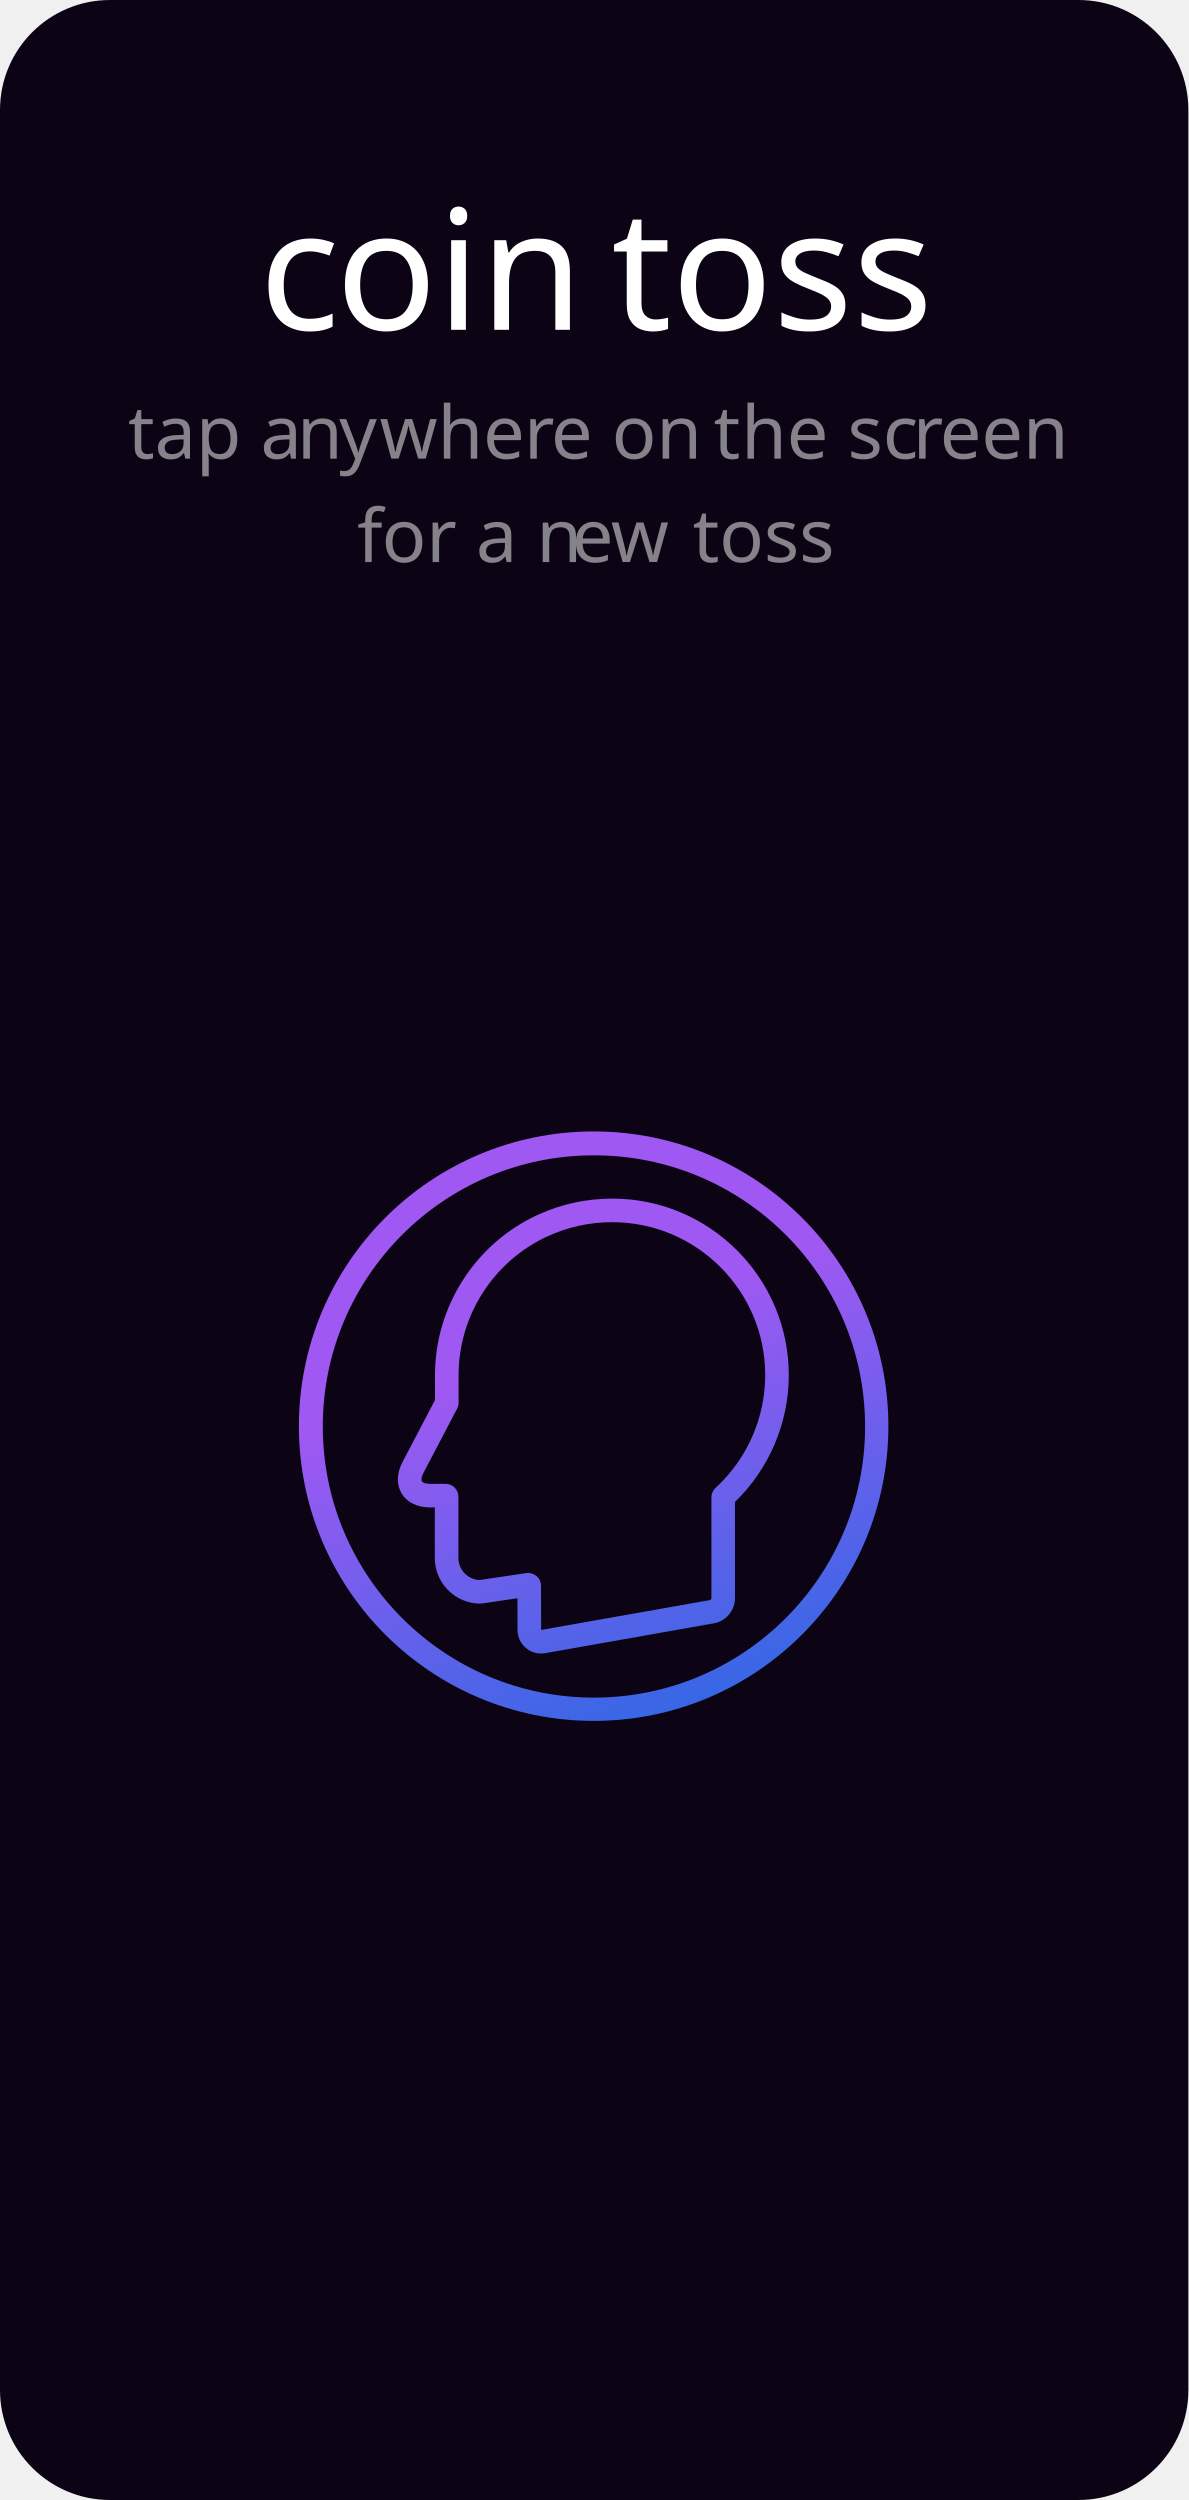
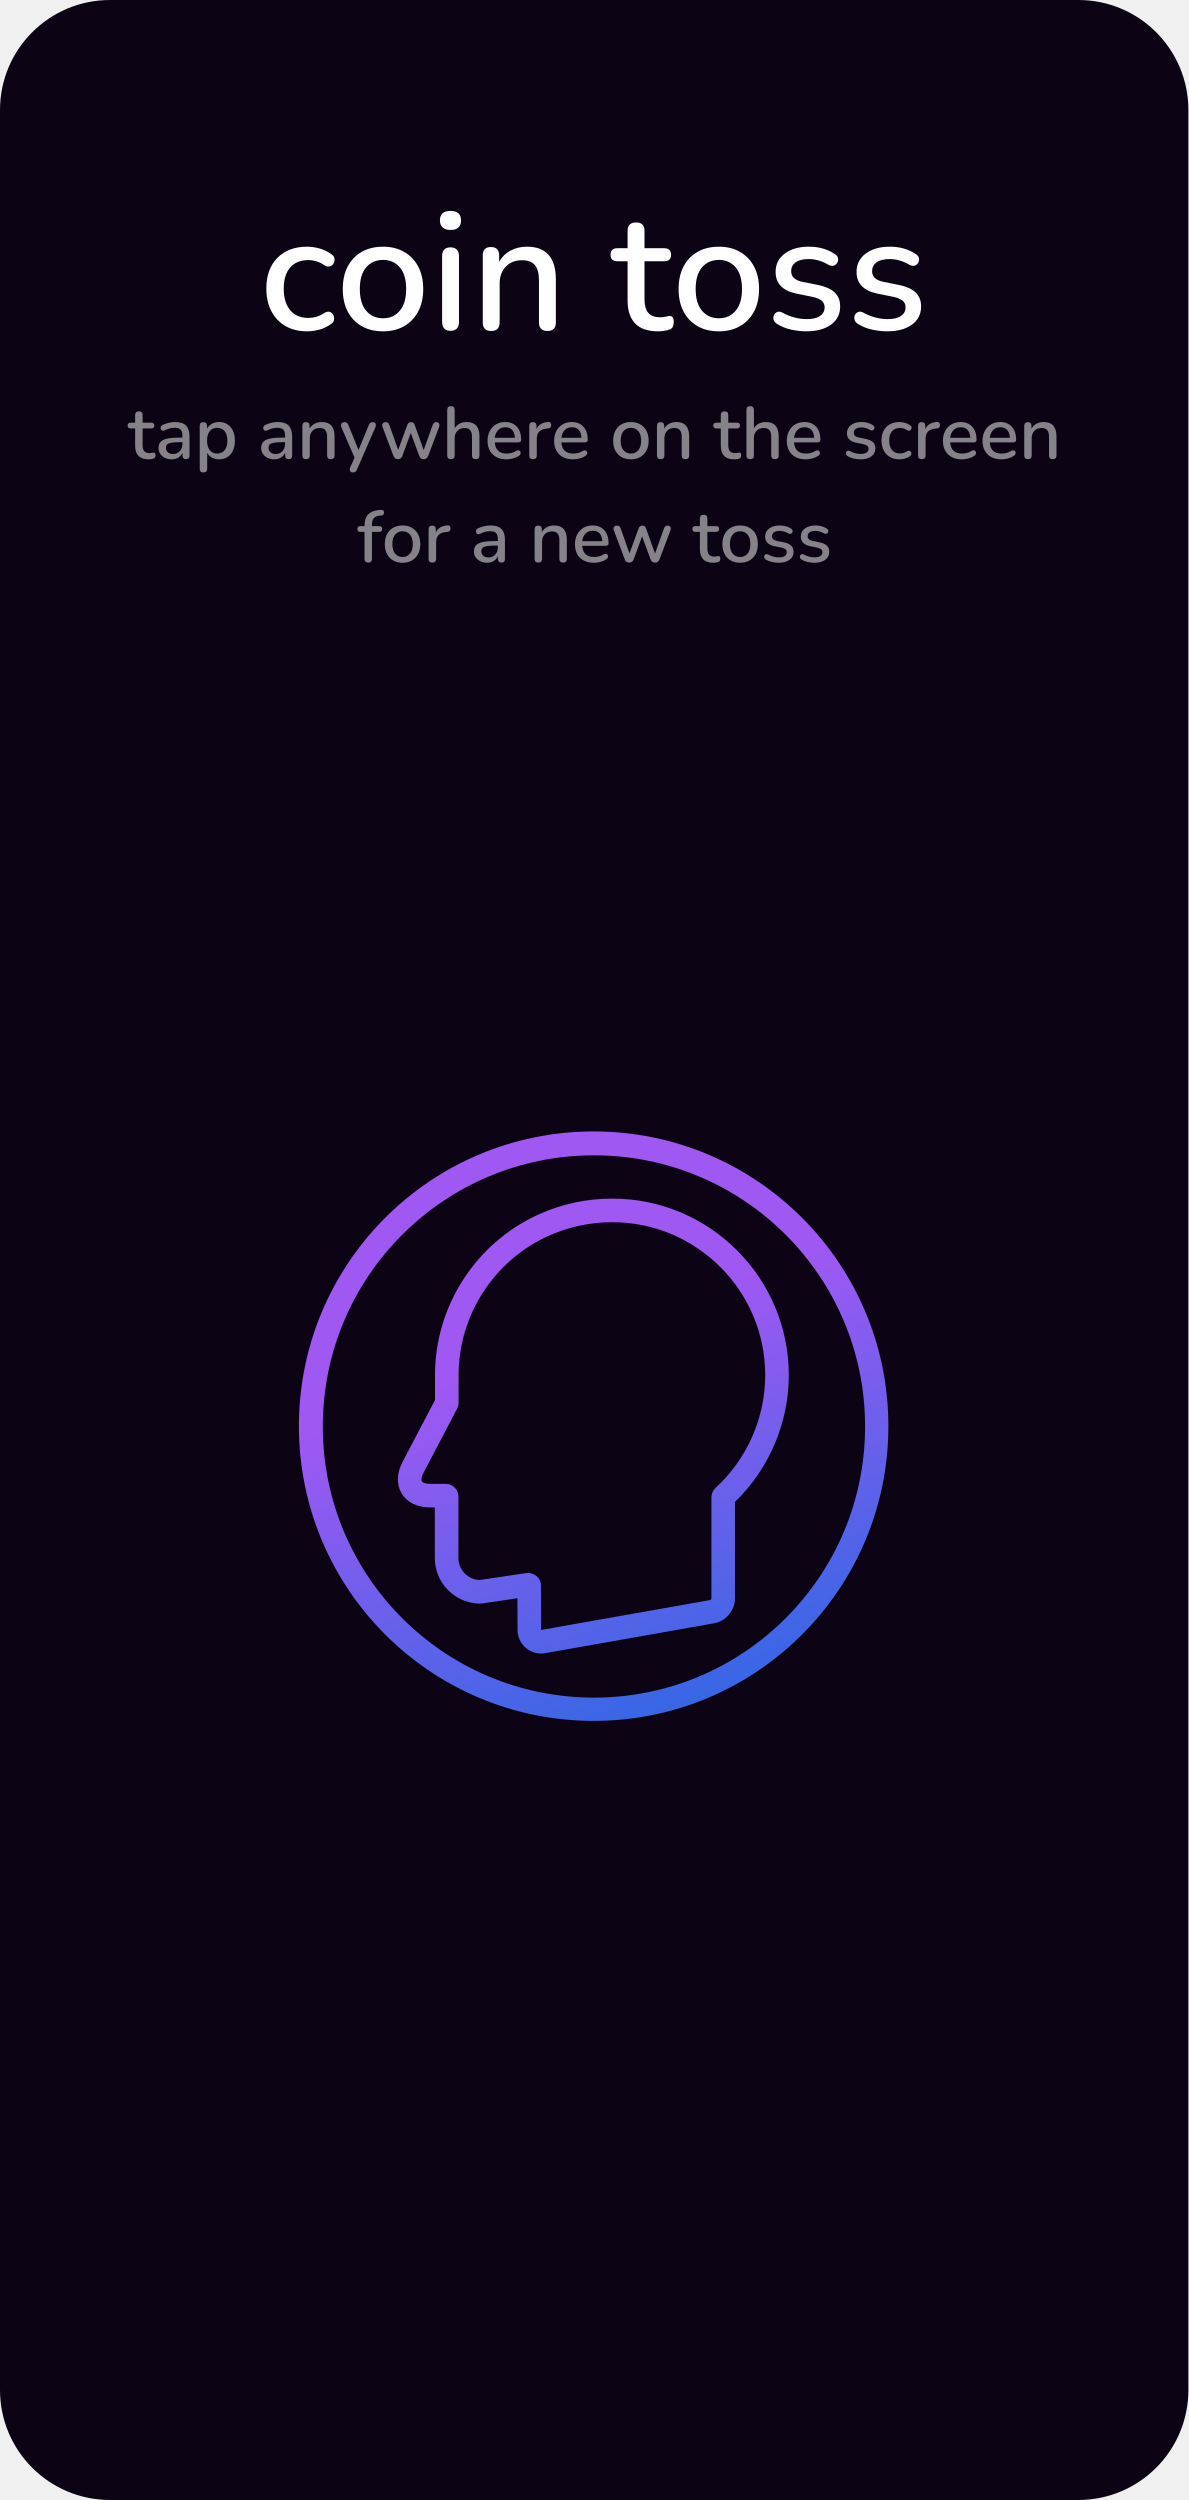
<svg xmlns="http://www.w3.org/2000/svg" id="Coin_Toss" data-name="Coin Toss" viewBox="0 0 1080 2272">
  <defs>
    <style>
      .cls-1 {
-         letter-spacing: 0em;
+         fill: #fff;
      }

      .cls-2 {
-         letter-spacing: 0em;
+         opacity: .5;
      }

      .cls-3 {
-         font-size: 152px;
-       }
- 
-       .cls-3, .cls-4 {
-         fill: #fff;
-         font-family: Nunito-SemiBold, Nunito;
-       }
- 
-       .cls-5 {
-         fill: url(#linear-gradient);
-       }
- 
-       .cls-6 {
-         letter-spacing: 0em;
-       }
- 
-       .cls-7 {
-         letter-spacing: -.01em;
-       }
- 
-       .cls-8 {
-         letter-spacing: 0em;
-       }
- 
-       .cls-9 {
-         letter-spacing: 0em;
+         fill: #0c0414;
      }

      .cls-4 {
-         font-size: 67px;
-         opacity: .5;
-       }
- 
-       .cls-10 {
-         fill: #0c0414;
-       }
- 
-       .cls-11 {
-         letter-spacing: 0em;
-       }
- 
-       .cls-12 {
-         letter-spacing: 0em;
-       }
- 
-       .cls-13 {
-         letter-spacing: 0em;
-       }
- 
-       .cls-14 {
-         letter-spacing: 0em;
-       }
- 
-       .cls-15 {
-         letter-spacing: 0em;
-       }
- 
-       .cls-16 {
-         letter-spacing: .03em;
+         fill: url(#linear-gradient);
      }
    </style>
    <linearGradient id="linear-gradient" x1="631.14" y1="1547.87" x2="447.86" y2="1044.33" gradientTransform="matrix(1, 0, 0, 1, 0, 0)" gradientUnits="userSpaceOnUse">
      <stop offset="0" stop-color="#3767e5" />
      <stop offset=".65" stop-color="#9f58f2" />
    </linearGradient>
  </defs>
-   <rect id="Background" class="cls-10" width="1080" height="2272" rx="100" ry="100" />
-   <text id="Title" class="cls-3" transform="translate(235.66 299.74)">
-     <tspan class="cls-9" x="0" y="0">c</tspan>
-     <tspan class="cls-11" x="69.46" y="0">oin </tspan>
-     <tspan class="cls-15" x="319.95" y="0">t</tspan>
-     <tspan x="374.67" y="0">oss</tspan>
-   </text>
-   <text id="Inst" class="cls-4" transform="translate(116.33 416.83)">
-     <tspan x="0" y="0">tap a</tspan>
-     <tspan class="cls-6" x="153.69" y="0">n</tspan>
-     <tspan class="cls-16" x="191.95" y="0">y</tspan>
-     <tspan x="228.67" y="0">whe</tspan>
-     <tspan class="cls-13" x="359.92" y="0">r</tspan>
-     <tspan x="384.44" y="0">e on </tspan>
-     <tspan class="cls-2" x="532.24" y="0">t</tspan>
-     <tspan class="cls-1" x="557.29" y="0">he sc</tspan>
-     <tspan class="cls-12" x="713.27" y="0">r</tspan>
-     <tspan x="737.79" y="0">een</tspan>
-     <tspan class="cls-7" x="208.26" y="94">f</tspan>
-     <tspan x="230.58" y="94">or a n</tspan>
-     <tspan class="cls-13" x="403.36" y="94">e</tspan>
-     <tspan class="cls-14" x="438.87" y="94">w </tspan>
-     <tspan class="cls-8" x="513.24" y="94">t</tspan>
-     <tspan x="537.36" y="94">oss</tspan>
-   </text>
-   <path id="Heads" class="cls-5" d="M539.5,1028.25c-147.93,0-267.85,119.92-267.85,267.85s119.92,267.85,267.85,267.85,267.85-119.92,267.85-267.85-119.92-267.85-267.85-267.85Zm.27,514.54c-136.1,0-246.42-110.33-246.42-246.42s110.33-246.42,246.42-246.42,246.42,110.33,246.42,246.42-110.33,246.42-246.42,246.42Zm16.75-432.05c76.56,0,138.9,62.38,138.9,138.99,0,38.83-16.47,76.18-45.09,102.41-2.41,2.24-3.79,5.35-3.79,8.54v92.06c-.09,.43-.69,1.21-1.12,1.38l-153.64,27.18-.09-40.12c0-3.36-1.47-6.64-4.05-8.8-2.16-1.81-4.83-2.85-7.59-2.85-.6,0-1.12,0-1.72,.09l-42.5,6.3c-10.69-.43-19.23-9.23-19.23-20.02v-55.74c0-6.47-5.17-11.65-11.64-11.65h-14.23c-4.4,0-6.72-1.21-7.33-2.24-.6-1.04-.69-3.71,1.38-7.59l30.69-58.58c.86-1.64,1.29-3.54,1.29-5.44v-25.02c0-53.84,31.56-103.19,80.35-125.88h.09c18.54-8.63,38.54-13.03,59.32-13.03m0-21.43c-23.51,0-46.12,4.88-67.23,14.51-.41,.16-.81,.33-1.21,.52-56.34,26.2-92.75,83.24-92.75,145.31v22.71l-29.51,56.33c-5.29,9.98-5.64,20.32-.94,28.38,4.77,8.19,14.19,12.88,25.84,12.88h4.44v45.96c0,10.78,4.12,20.99,11.6,28.76,7.45,7.74,17.47,12.24,28.19,12.67,.29,.01,.58,.02,.86,.02,1.05,0,2.1-.08,3.14-.23l31.32-4.64,.06,28.87c.01,6.33,2.82,12.33,7.68,16.39,3.89,3.25,8.76,4.99,13.75,4.99,1.24,0,2.49-.11,3.73-.33l153.64-27.18c1.45-.26,2.86-.66,4.23-1.21,7.1-2.84,12.67-9.54,14.17-17.07,.28-1.38,.42-2.79,.42-4.2v-87.78c31.12-30.12,48.89-71.87,48.89-115.24,0-88.46-71.92-160.42-160.32-160.42h0Z" />
+   <rect id="Background" class="cls-3" width="1080" height="2272" rx="100" ry="100" />
+   <g>
+     <path class="cls-1" d="M279.13,301.11c-7.6,0-14.16-1.6-19.68-4.79-5.52-3.19-9.8-7.7-12.84-13.53-3.04-5.83-4.56-12.69-4.56-20.6,0-11.75,3.34-21.03,10.03-27.82,6.69-6.79,15.71-10.18,27.06-10.18,3.55,0,7.27,.53,11.17,1.6,3.9,1.06,7.52,2.81,10.87,5.24,1.62,1.01,2.56,2.31,2.81,3.88,.25,1.57,0,3.04-.76,4.41-.76,1.37-1.85,2.28-3.27,2.74-1.42,.46-3.04,.18-4.86-.84-2.43-1.72-4.92-2.96-7.45-3.72-2.53-.76-4.97-1.14-7.3-1.14-7.2,0-12.74,2.26-16.64,6.76-3.9,4.51-5.85,10.92-5.85,19.23s1.95,14.82,5.85,19.53c3.9,4.71,9.45,7.07,16.64,7.07,2.33,0,4.74-.35,7.22-1.06,2.48-.71,4.99-1.92,7.52-3.65,1.82-1.01,3.42-1.27,4.79-.76,1.37,.51,2.38,1.44,3.04,2.81,.66,1.37,.86,2.84,.61,4.41-.25,1.57-1.19,2.86-2.81,3.88-3.24,2.33-6.76,4-10.56,5.02-3.8,1.01-7.47,1.52-11.02,1.52Z" />
+     <path class="cls-1" d="M348.14,301.11c-7.5,0-13.98-1.57-19.46-4.71-5.47-3.14-9.7-7.57-12.69-13.3-2.99-5.72-4.48-12.54-4.48-20.44s1.49-14.72,4.48-20.44c2.99-5.72,7.22-10.16,12.69-13.3,5.47-3.14,11.96-4.71,19.46-4.71s13.68,1.57,19.15,4.71c5.47,3.14,9.73,7.58,12.77,13.3,3.04,5.73,4.56,12.54,4.56,20.44s-1.52,14.72-4.56,20.44c-3.04,5.73-7.3,10.16-12.77,13.3-5.47,3.14-11.86,4.71-19.15,4.71Zm0-11.86c6.28,0,11.35-2.28,15.2-6.84,3.85-4.56,5.78-11.15,5.78-19.76s-1.93-15.17-5.78-19.68c-3.85-4.51-8.92-6.76-15.2-6.76s-11.5,2.26-15.35,6.76c-3.85,4.51-5.78,11.07-5.78,19.68s1.92,15.2,5.78,19.76c3.85,4.56,8.97,6.84,15.35,6.84Z" />
+     <path class="cls-1" d="M409.39,208.99c-3.04,0-5.4-.76-7.07-2.28s-2.51-3.65-2.51-6.38c0-5.78,3.19-8.66,9.58-8.66s9.58,2.89,9.58,8.66-3.19,8.66-9.58,8.66Zm0,91.66c-5.07,0-7.6-2.79-7.6-8.36v-59.28c0-5.47,2.53-8.21,7.6-8.21s7.75,2.74,7.75,8.21v59.28c0,5.57-2.58,8.36-7.75,8.36Z" />
+     <path class="cls-1" d="M446.33,300.8c-5.07,0-7.6-2.58-7.6-7.75v-60.8c0-5.17,2.48-7.75,7.45-7.75s7.45,2.58,7.45,7.75v5.62c2.53-4.46,6-7.85,10.41-10.18,4.41-2.33,9.35-3.5,14.82-3.5,17.53,0,26.3,9.93,26.3,29.79v39.06c0,5.17-2.53,7.75-7.6,7.75s-7.75-2.58-7.75-7.75v-38.15c0-6.38-1.24-11.04-3.72-13.98-2.48-2.94-6.36-4.41-11.63-4.41-6.18,0-11.12,1.95-14.82,5.85-3.7,3.9-5.55,9.04-5.55,15.43v35.26c0,5.17-2.58,7.75-7.75,7.75Z" />
+     <path class="cls-1" d="M598.02,301.11c-9.32,0-16.26-2.38-20.82-7.14-4.56-4.76-6.84-11.65-6.84-20.67v-35.87h-9.12c-4.26,0-6.38-1.98-6.38-5.93s2.13-5.93,6.38-5.93h9.12v-15.66c0-5.17,2.58-7.75,7.75-7.75s7.6,2.58,7.6,7.75v15.66h17.78c4.26,0,6.38,1.98,6.38,5.93s-2.13,5.93-6.38,5.93h-17.78v34.66c0,5.37,1.14,9.42,3.42,12.16,2.28,2.74,6,4.1,11.17,4.1,1.82,0,3.39-.18,4.71-.53,1.32-.35,2.48-.58,3.5-.68,1.11,0,2.03,.38,2.74,1.14,.71,.76,1.06,2.2,1.06,4.33,0,1.62-.28,3.07-.84,4.33-.56,1.27-1.55,2.1-2.96,2.51-1.22,.51-2.86,.91-4.94,1.22-2.08,.3-3.93,.46-5.55,.46Z" />
+     <path class="cls-1" d="M653.35,301.11c-7.5,0-13.98-1.57-19.46-4.71-5.47-3.14-9.7-7.57-12.69-13.3-2.99-5.72-4.48-12.54-4.48-20.44s1.49-14.72,4.48-20.44c2.99-5.72,7.22-10.16,12.69-13.3,5.47-3.14,11.96-4.71,19.46-4.71s13.68,1.57,19.15,4.71c5.47,3.14,9.73,7.58,12.77,13.3,3.04,5.73,4.56,12.54,4.56,20.44s-1.52,14.72-4.56,20.44c-3.04,5.73-7.3,10.16-12.77,13.3-5.47,3.14-11.86,4.71-19.15,4.71Zm0-11.86c6.28,0,11.35-2.28,15.2-6.84,3.85-4.56,5.78-11.15,5.78-19.76s-1.93-15.17-5.78-19.68c-3.85-4.51-8.92-6.76-15.2-6.76s-11.5,2.26-15.35,6.76c-3.85,4.51-5.78,11.07-5.78,19.68s1.92,15.2,5.78,19.76c3.85,4.56,8.97,6.84,15.35,6.84Z" />
+     <path class="cls-1" d="M733,301.11c-4.46,0-9.07-.51-13.83-1.52-4.76-1.01-9.07-2.74-12.92-5.17-1.72-1.01-2.79-2.28-3.19-3.8-.41-1.52-.3-2.94,.3-4.26,.61-1.32,1.6-2.25,2.96-2.81,1.37-.56,2.91-.38,4.64,.53,3.95,2.13,7.75,3.65,11.4,4.56,3.65,.91,7.24,1.37,10.79,1.37,5.37,0,9.42-.96,12.16-2.89,2.74-1.92,4.1-4.51,4.1-7.75,0-2.63-.91-4.69-2.74-6.16-1.82-1.47-4.56-2.61-8.21-3.42l-14.44-2.89c-12.77-2.63-19.15-9.22-19.15-19.76,0-6.99,2.79-12.56,8.36-16.72,5.57-4.15,12.87-6.23,21.89-6.23s16.97,2.23,23.56,6.69c1.62,1.01,2.58,2.26,2.89,3.72,.3,1.47,.1,2.84-.61,4.1-.71,1.27-1.75,2.15-3.12,2.66-1.37,.51-2.96,.3-4.79-.61-3.04-1.82-6.08-3.17-9.12-4.03-3.04-.86-5.98-1.29-8.82-1.29-5.27,0-9.27,.99-12.01,2.96-2.74,1.98-4.1,4.64-4.1,7.98,0,5.07,3.34,8.31,10.03,9.73l14.44,2.89c6.58,1.32,11.58,3.55,14.97,6.69,3.39,3.14,5.09,7.4,5.09,12.77,0,7.09-2.79,12.64-8.36,16.64-5.57,4-12.97,6-22.19,6Z" />
+     <path class="cls-1" d="M806.56,301.11c-4.46,0-9.07-.51-13.83-1.52-4.76-1.01-9.07-2.74-12.92-5.17-1.72-1.01-2.79-2.28-3.19-3.8-.41-1.52-.3-2.94,.3-4.26,.61-1.32,1.6-2.25,2.96-2.81,1.37-.56,2.91-.38,4.64,.53,3.95,2.13,7.75,3.65,11.4,4.56,3.65,.91,7.24,1.37,10.79,1.37,5.37,0,9.42-.96,12.16-2.89,2.74-1.92,4.1-4.51,4.1-7.75,0-2.63-.91-4.69-2.74-6.16-1.82-1.47-4.56-2.61-8.21-3.42l-14.44-2.89c-12.77-2.63-19.15-9.22-19.15-19.76,0-6.99,2.79-12.56,8.36-16.72,5.57-4.15,12.87-6.23,21.89-6.23s16.97,2.23,23.56,6.69c1.62,1.01,2.58,2.26,2.89,3.72,.3,1.47,.1,2.84-.61,4.1-.71,1.27-1.75,2.15-3.12,2.66-1.37,.51-2.96,.3-4.79-.61-3.04-1.82-6.08-3.17-9.12-4.03-3.04-.86-5.98-1.29-8.82-1.29-5.27,0-9.27,.99-12.01,2.96-2.74,1.98-4.1,4.64-4.1,7.98,0,5.07,3.34,8.31,10.03,9.73l14.44,2.89c6.58,1.32,11.58,3.55,14.97,6.69,3.39,3.14,5.09,7.4,5.09,12.77,0,7.09-2.79,12.64-8.36,16.64-5.57,4-12.97,6-22.19,6Z" />
+   </g>
+   <g class="cls-2">
+     <path class="cls-1" d="M135.02,417.44c-4.11,0-7.17-1.05-9.18-3.15-2.01-2.1-3.02-5.14-3.02-9.11v-15.81h-4.02c-1.88,0-2.81-.87-2.81-2.61s.94-2.61,2.81-2.61h4.02v-6.9c0-2.28,1.14-3.42,3.42-3.42s3.35,1.14,3.35,3.42v6.9h7.84c1.88,0,2.81,.87,2.81,2.61s-.94,2.61-2.81,2.61h-7.84v15.28c0,2.37,.5,4.15,1.51,5.36s2.65,1.81,4.92,1.81c.8,0,1.5-.08,2.08-.23,.58-.16,1.09-.26,1.54-.3,.49,0,.89,.17,1.21,.5,.31,.33,.47,.97,.47,1.91,0,.71-.12,1.35-.37,1.91-.25,.56-.68,.93-1.31,1.11-.54,.22-1.26,.4-2.18,.54-.92,.13-1.73,.2-2.45,.2Z" />
+     <path class="cls-1" d="M155.99,417.44c-2.28,0-4.31-.45-6.1-1.34-1.79-.89-3.21-2.1-4.25-3.62-1.05-1.52-1.57-3.24-1.57-5.16,0-2.41,.61-4.31,1.84-5.69,1.23-1.38,3.26-2.39,6.1-3.02,2.84-.62,6.67-.94,11.49-.94h2.28v-1.74c0-2.55-.54-4.38-1.61-5.49-1.07-1.12-2.84-1.68-5.29-1.68-1.43,0-2.91,.18-4.46,.54-1.54,.36-3.14,.96-4.79,1.81-.94,.45-1.71,.51-2.31,.2-.6-.31-1.02-.8-1.24-1.47-.22-.67-.2-1.36,.07-2.08,.27-.71,.83-1.25,1.68-1.61,1.96-.89,3.91-1.55,5.83-1.98,1.92-.42,3.73-.64,5.43-.64,4.47,0,7.77,1.06,9.92,3.18,2.14,2.12,3.22,5.44,3.22,9.95v17.22c0,2.28-1.05,3.42-3.15,3.42s-3.22-1.14-3.22-3.42v-2.48c-.8,1.88-2.06,3.35-3.75,4.42-1.7,1.07-3.73,1.61-6.1,1.61Zm1.34-4.82c2.41,0,4.42-.85,6.03-2.55,1.61-1.7,2.41-3.84,2.41-6.43v-1.81h-2.21c-3.26,0-5.82,.16-7.67,.47-1.85,.31-3.17,.84-3.95,1.57-.78,.74-1.17,1.75-1.17,3.05,0,1.7,.58,3.07,1.74,4.12,1.16,1.05,2.77,1.57,4.82,1.57Z" />
+     <path class="cls-1" d="M184.87,429.36c-2.23,0-3.35-1.14-3.35-3.42v-38.86c0-2.28,1.09-3.42,3.28-3.42s3.35,1.14,3.35,3.42v2.55c.98-1.88,2.43-3.36,4.35-4.46,1.92-1.09,4.11-1.64,6.57-1.64,2.9,0,5.44,.69,7.6,2.08,2.17,1.39,3.84,3.34,5.02,5.86,1.18,2.52,1.78,5.53,1.78,9.01s-.59,6.5-1.78,9.04c-1.18,2.55-2.86,4.5-5.02,5.86-2.17,1.36-4.7,2.04-7.6,2.04-2.41,0-4.57-.53-6.47-1.57-1.9-1.05-3.34-2.49-4.32-4.32v14.4c0,2.28-1.14,3.42-3.42,3.42Zm12.53-17.15c2.81,0,5.06-1,6.73-3.02,1.67-2.01,2.51-4.91,2.51-8.71s-.84-6.69-2.51-8.68c-1.68-1.99-3.92-2.98-6.73-2.98s-5.06,.99-6.73,2.98c-1.67,1.99-2.51,4.88-2.51,8.68s.84,6.7,2.51,8.71c1.68,2.01,3.92,3.02,6.73,3.02Z" />
+     <path class="cls-1" d="M249.26,417.44c-2.28,0-4.31-.45-6.1-1.34-1.79-.89-3.21-2.1-4.25-3.62-1.05-1.52-1.57-3.24-1.57-5.16,0-2.41,.61-4.31,1.84-5.69,1.23-1.38,3.26-2.39,6.1-3.02,2.84-.62,6.67-.94,11.49-.94h2.28v-1.74c0-2.55-.54-4.38-1.61-5.49-1.07-1.12-2.84-1.68-5.29-1.68-1.43,0-2.91,.18-4.46,.54-1.54,.36-3.14,.96-4.79,1.81-.94,.45-1.71,.51-2.31,.2-.6-.31-1.02-.8-1.24-1.47-.22-.67-.2-1.36,.07-2.08,.27-.71,.83-1.25,1.68-1.61,1.96-.89,3.91-1.55,5.83-1.98,1.92-.42,3.73-.64,5.43-.64,4.47,0,7.77,1.06,9.92,3.18,2.14,2.12,3.22,5.44,3.22,9.95v17.22c0,2.28-1.05,3.42-3.15,3.42s-3.22-1.14-3.22-3.42v-2.48c-.8,1.88-2.06,3.35-3.75,4.42-1.7,1.07-3.73,1.61-6.1,1.61Zm1.34-4.82c2.41,0,4.42-.85,6.03-2.55,1.61-1.7,2.41-3.84,2.41-6.43v-1.81h-2.21c-3.26,0-5.82,.16-7.67,.47-1.85,.31-3.17,.84-3.95,1.57-.78,.74-1.17,1.75-1.17,3.05,0,1.7,.58,3.07,1.74,4.12,1.16,1.05,2.77,1.57,4.82,1.57Z" />
+     <path class="cls-1" d="M278.13,417.3c-2.23,0-3.35-1.14-3.35-3.42v-26.8c0-2.28,1.09-3.42,3.28-3.42s3.28,1.14,3.28,3.42v2.48c1.12-1.96,2.65-3.46,4.59-4.49,1.94-1.03,4.12-1.54,6.53-1.54,7.73,0,11.59,4.38,11.59,13.13v17.22c0,2.28-1.12,3.42-3.35,3.42s-3.42-1.14-3.42-3.42v-16.82c0-2.81-.55-4.87-1.64-6.16-1.1-1.29-2.8-1.94-5.13-1.94-2.73,0-4.9,.86-6.53,2.58-1.63,1.72-2.45,3.99-2.45,6.8v15.54c0,2.28-1.14,3.42-3.42,3.42Z" />
+     <path class="cls-1" d="M320.74,429.36c-1.25,0-2.11-.46-2.58-1.37-.47-.92-.44-1.98,.1-3.18l3.95-8.84-11.93-27.67c-.54-1.21-.55-2.28-.03-3.22,.51-.94,1.53-1.41,3.05-1.41,.8,0,1.46,.2,1.98,.6,.51,.4,.97,1.1,1.37,2.08l9.18,22.65,9.31-22.65c.4-1.03,.87-1.73,1.41-2.11,.54-.38,1.27-.57,2.21-.57,1.21,0,2.03,.47,2.48,1.41,.45,.94,.42,1.99-.07,3.15l-16.75,38.52c-.45,1.03-.95,1.72-1.51,2.08-.56,.36-1.28,.54-2.18,.54Z" />
+     <path class="cls-1" d="M361.68,417.3c-1.97,0-3.33-.98-4.09-2.95l-9.85-26.06c-.54-1.34-.53-2.45,.03-3.32,.56-.87,1.51-1.31,2.85-1.31,.8,0,1.45,.19,1.94,.57,.49,.38,.94,1.11,1.34,2.18l7.97,22.51,8.31-22.78c.62-1.65,1.74-2.48,3.35-2.48s2.77,.83,3.35,2.48l8.17,22.91,8.17-22.78c.36-1.03,.81-1.72,1.37-2.08,.56-.36,1.19-.54,1.91-.54,1.34,0,2.2,.47,2.58,1.41,.38,.94,.35,2.01-.1,3.22l-9.85,26.06c-.8,1.97-2.14,2.95-4.02,2.95-2.01,0-3.37-.98-4.09-2.95l-7.71-20.9-7.64,20.9c-.72,1.97-2.06,2.95-4.02,2.95Z" />
+     <path class="cls-1" d="M409.79,417.3c-2.23,0-3.35-1.14-3.35-3.42v-41.34c0-2.28,1.12-3.42,3.35-3.42s3.42,1.14,3.42,3.42v16.68c1.12-1.88,2.62-3.29,4.52-4.25,1.9-.96,4.03-1.44,6.4-1.44,7.73,0,11.59,4.38,11.59,13.13v17.22c0,2.28-1.12,3.42-3.35,3.42s-3.42-1.14-3.42-3.42v-16.82c0-2.81-.55-4.87-1.64-6.16-1.1-1.29-2.8-1.94-5.13-1.94-2.73,0-4.9,.86-6.53,2.58-1.63,1.72-2.45,3.99-2.45,6.8v15.54c0,2.28-1.14,3.42-3.42,3.42Z" />
+     <path class="cls-1" d="M460.37,417.44c-5.36,0-9.58-1.51-12.66-4.52s-4.62-7.14-4.62-12.36c0-3.35,.68-6.31,2.04-8.88,1.36-2.57,3.25-4.57,5.66-6,2.41-1.43,5.18-2.14,8.31-2.14,4.51,0,8.06,1.44,10.65,4.32,2.59,2.88,3.89,6.85,3.89,11.89,0,1.52-.89,2.28-2.68,2.28h-21.31c.49,6.79,4.09,10.18,10.79,10.18,1.34,0,2.75-.17,4.22-.5,1.47-.33,2.9-.95,4.29-1.84,.94-.54,1.75-.73,2.45-.57,.69,.16,1.19,.54,1.51,1.14,.31,.6,.37,1.27,.17,2.01-.2,.74-.73,1.37-1.57,1.91-1.52,1.03-3.29,1.8-5.33,2.31-2.03,.51-3.96,.77-5.8,.77Zm-1-29.15c-2.81,0-5.05,.87-6.7,2.61-1.65,1.74-2.66,4.07-3.02,6.97h18.29c-.13-3.04-.94-5.39-2.41-7.07-1.47-1.68-3.53-2.51-6.16-2.51Z" />
+     <path class="cls-1" d="M484.42,417.3c-2.28,0-3.42-1.14-3.42-3.42v-26.8c0-2.28,1.09-3.42,3.28-3.42s3.28,1.14,3.28,3.42v2.88c.89-2.01,2.24-3.55,4.05-4.62,1.81-1.07,4.01-1.7,6.6-1.88,1.65-.13,2.55,.76,2.68,2.68,.18,1.97-.78,3.04-2.88,3.22l-1.27,.13c-5.94,.58-8.91,3.64-8.91,9.18v15.21c0,2.28-1.14,3.42-3.42,3.42Z" />
+     <path class="cls-1" d="M520.87,417.44c-5.36,0-9.58-1.51-12.66-4.52s-4.62-7.14-4.62-12.36c0-3.35,.68-6.31,2.04-8.88,1.36-2.57,3.25-4.57,5.66-6,2.41-1.43,5.18-2.14,8.31-2.14,4.51,0,8.06,1.44,10.65,4.32,2.59,2.88,3.89,6.85,3.89,11.89,0,1.52-.89,2.28-2.68,2.28h-21.31c.49,6.79,4.09,10.18,10.79,10.18,1.34,0,2.75-.17,4.22-.5,1.47-.33,2.9-.95,4.29-1.84,.94-.54,1.75-.73,2.45-.57,.69,.16,1.19,.54,1.51,1.14,.31,.6,.37,1.27,.17,2.01-.2,.74-.73,1.37-1.57,1.91-1.52,1.03-3.29,1.8-5.33,2.31-2.03,.51-3.96,.77-5.8,.77Zm-1-29.15c-2.81,0-5.05,.87-6.7,2.61-1.65,1.74-2.66,4.07-3.02,6.97h18.29c-.13-3.04-.94-5.39-2.41-7.07-1.47-1.68-3.53-2.51-6.16-2.51Z" />
+     <path class="cls-1" d="M573.4,417.44c-3.31,0-6.16-.69-8.58-2.08-2.41-1.38-4.28-3.34-5.59-5.86-1.32-2.52-1.98-5.53-1.98-9.01s.66-6.49,1.98-9.01c1.32-2.52,3.18-4.48,5.59-5.86,2.41-1.38,5.27-2.08,8.58-2.08s6.03,.69,8.44,2.08c2.41,1.39,4.29,3.34,5.63,5.86,1.34,2.52,2.01,5.53,2.01,9.01s-.67,6.49-2.01,9.01c-1.34,2.52-3.22,4.48-5.63,5.86-2.41,1.39-5.23,2.08-8.44,2.08Zm0-5.23c2.77,0,5-1,6.7-3.02,1.7-2.01,2.55-4.91,2.55-8.71s-.85-6.69-2.55-8.68c-1.7-1.99-3.93-2.98-6.7-2.98s-5.07,.99-6.77,2.98c-1.7,1.99-2.55,4.88-2.55,8.68s.85,6.7,2.55,8.71c1.7,2.01,3.95,3.02,6.77,3.02Z" />
+     <path class="cls-1" d="M600.4,417.3c-2.23,0-3.35-1.14-3.35-3.42v-26.8c0-2.28,1.09-3.42,3.28-3.42s3.28,1.14,3.28,3.42v2.48c1.12-1.96,2.65-3.46,4.59-4.49,1.94-1.03,4.12-1.54,6.53-1.54,7.73,0,11.59,4.38,11.59,13.13v17.22c0,2.28-1.12,3.42-3.35,3.42s-3.42-1.14-3.42-3.42v-16.82c0-2.81-.55-4.87-1.64-6.16-1.1-1.29-2.8-1.94-5.13-1.94-2.72,0-4.9,.86-6.53,2.58-1.63,1.72-2.45,3.99-2.45,6.8v15.54c0,2.28-1.14,3.42-3.42,3.42Z" />
+     <path class="cls-1" d="M667.26,417.44c-4.11,0-7.17-1.05-9.18-3.15-2.01-2.1-3.01-5.14-3.01-9.11v-15.81h-4.02c-1.88,0-2.81-.87-2.81-2.61s.94-2.61,2.81-2.61h4.02v-6.9c0-2.28,1.14-3.42,3.42-3.42s3.35,1.14,3.35,3.42v6.9h7.84c1.88,0,2.81,.87,2.81,2.61s-.94,2.61-2.81,2.61h-7.84v15.28c0,2.37,.5,4.15,1.51,5.36s2.65,1.81,4.92,1.81c.8,0,1.5-.08,2.08-.23,.58-.16,1.09-.26,1.54-.3,.49,0,.89,.17,1.21,.5,.31,.33,.47,.97,.47,1.91,0,.71-.12,1.35-.37,1.91-.25,.56-.68,.93-1.31,1.11-.54,.22-1.26,.4-2.18,.54-.92,.13-1.73,.2-2.45,.2Z" />
+     <path class="cls-1" d="M681.73,417.3c-2.23,0-3.35-1.14-3.35-3.42v-41.34c0-2.28,1.12-3.42,3.35-3.42s3.42,1.14,3.42,3.42v16.68c1.12-1.88,2.62-3.29,4.52-4.25,1.9-.96,4.03-1.44,6.4-1.44,7.73,0,11.59,4.38,11.59,13.13v17.22c0,2.28-1.12,3.42-3.35,3.42s-3.42-1.14-3.42-3.42v-16.82c0-2.81-.55-4.87-1.64-6.16-1.1-1.29-2.8-1.94-5.13-1.94-2.72,0-4.9,.86-6.53,2.58-1.63,1.72-2.45,3.99-2.45,6.8v15.54c0,2.28-1.14,3.42-3.42,3.42Z" />
+     <path class="cls-1" d="M732.32,417.44c-5.36,0-9.58-1.51-12.66-4.52-3.08-3.02-4.62-7.14-4.62-12.36,0-3.35,.68-6.31,2.04-8.88,1.36-2.57,3.25-4.57,5.66-6,2.41-1.43,5.18-2.14,8.31-2.14,4.51,0,8.06,1.44,10.65,4.32,2.59,2.88,3.89,6.85,3.89,11.89,0,1.52-.89,2.28-2.68,2.28h-21.31c.49,6.79,4.09,10.18,10.79,10.18,1.34,0,2.75-.17,4.22-.5,1.47-.33,2.9-.95,4.29-1.84,.94-.54,1.75-.73,2.45-.57,.69,.16,1.2,.54,1.51,1.14s.37,1.27,.17,2.01c-.2,.74-.73,1.37-1.58,1.91-1.52,1.03-3.29,1.8-5.33,2.31-2.03,.51-3.96,.77-5.8,.77Zm-1-29.15c-2.81,0-5.05,.87-6.7,2.61-1.65,1.74-2.66,4.07-3.01,6.97h18.29c-.13-3.04-.94-5.39-2.41-7.07-1.47-1.68-3.53-2.51-6.16-2.51Z" />
+     <path class="cls-1" d="M782.1,417.44c-1.97,0-4-.22-6.1-.67-2.1-.45-4-1.21-5.7-2.28-.76-.45-1.23-1-1.41-1.67s-.13-1.29,.13-1.88c.27-.58,.7-.99,1.31-1.24,.6-.24,1.28-.17,2.04,.23,1.74,.94,3.42,1.61,5.03,2.01,1.61,.4,3.19,.6,4.76,.6,2.37,0,4.15-.42,5.36-1.27,1.21-.85,1.81-1.99,1.81-3.42,0-1.16-.4-2.07-1.21-2.71-.8-.65-2.01-1.15-3.62-1.51l-6.37-1.27c-5.63-1.16-8.44-4.06-8.44-8.71,0-3.08,1.23-5.54,3.68-7.37,2.46-1.83,5.67-2.75,9.65-2.75s7.48,.98,10.38,2.95c.71,.45,1.14,.99,1.27,1.64,.13,.65,.04,1.25-.27,1.81-.31,.56-.77,.95-1.37,1.17-.6,.22-1.31,.13-2.11-.27-1.34-.8-2.68-1.4-4.02-1.78-1.34-.38-2.64-.57-3.89-.57-2.32,0-4.09,.44-5.29,1.31-1.21,.87-1.81,2.04-1.81,3.52,0,2.23,1.47,3.66,4.42,4.29l6.37,1.27c2.9,.58,5.1,1.56,6.6,2.95,1.5,1.38,2.24,3.26,2.24,5.63,0,3.13-1.23,5.57-3.68,7.34-2.46,1.77-5.72,2.65-9.78,2.65Z" />
+     <path class="cls-1" d="M817.47,417.44c-3.35,0-6.24-.7-8.68-2.11-2.43-1.41-4.32-3.39-5.66-5.96-1.34-2.57-2.01-5.59-2.01-9.08,0-5.18,1.47-9.27,4.42-12.26,2.95-2.99,6.92-4.49,11.93-4.49,1.56,0,3.2,.23,4.92,.7,1.72,.47,3.32,1.24,4.79,2.31,.71,.45,1.13,1.02,1.24,1.71,.11,.69,0,1.34-.33,1.94s-.82,1-1.44,1.21c-.63,.2-1.34,.08-2.14-.37-1.07-.76-2.17-1.31-3.28-1.64-1.12-.33-2.19-.5-3.22-.5-3.17,0-5.62,.99-7.34,2.98-1.72,1.99-2.58,4.81-2.58,8.48s.86,6.53,2.58,8.61c1.72,2.08,4.17,3.12,7.34,3.12,1.03,0,2.09-.16,3.18-.47,1.09-.31,2.2-.85,3.32-1.61,.8-.45,1.51-.56,2.11-.33,.6,.22,1.05,.64,1.34,1.24,.29,.6,.38,1.25,.27,1.94-.11,.69-.53,1.26-1.24,1.71-1.43,1.03-2.98,1.76-4.66,2.21-1.67,.45-3.29,.67-4.86,.67Z" />
+     <path class="cls-1" d="M837.77,417.3c-2.28,0-3.42-1.14-3.42-3.42v-26.8c0-2.28,1.09-3.42,3.28-3.42s3.28,1.14,3.28,3.42v2.88c.89-2.01,2.24-3.55,4.05-4.62,1.81-1.07,4.01-1.7,6.6-1.88,1.65-.13,2.55,.76,2.68,2.68,.18,1.97-.78,3.04-2.88,3.22l-1.27,.13c-5.94,.58-8.91,3.64-8.91,9.18v15.21c0,2.28-1.14,3.42-3.42,3.42Z" />
+     <path class="cls-1" d="M874.22,417.44c-5.36,0-9.58-1.51-12.66-4.52-3.08-3.02-4.62-7.14-4.62-12.36,0-3.35,.68-6.31,2.04-8.88,1.36-2.57,3.25-4.57,5.66-6,2.41-1.43,5.18-2.14,8.31-2.14,4.51,0,8.06,1.44,10.65,4.32,2.59,2.88,3.89,6.85,3.89,11.89,0,1.52-.89,2.28-2.68,2.28h-21.31c.49,6.79,4.09,10.18,10.79,10.18,1.34,0,2.75-.17,4.22-.5,1.47-.33,2.9-.95,4.29-1.84,.94-.54,1.75-.73,2.45-.57,.69,.16,1.2,.54,1.51,1.14s.37,1.27,.17,2.01c-.2,.74-.73,1.37-1.58,1.91-1.52,1.03-3.29,1.8-5.33,2.31-2.03,.51-3.96,.77-5.8,.77Zm-1-29.15c-2.81,0-5.05,.87-6.7,2.61-1.65,1.74-2.66,4.07-3.01,6.97h18.29c-.13-3.04-.94-5.39-2.41-7.07-1.47-1.68-3.53-2.51-6.16-2.51Z" />
+     <path class="cls-1" d="M910.2,417.44c-5.36,0-9.58-1.51-12.66-4.52-3.08-3.02-4.62-7.14-4.62-12.36,0-3.35,.68-6.31,2.04-8.88,1.36-2.57,3.25-4.57,5.66-6,2.41-1.43,5.18-2.14,8.31-2.14,4.51,0,8.06,1.44,10.65,4.32,2.59,2.88,3.89,6.85,3.89,11.89,0,1.52-.89,2.28-2.68,2.28h-21.31c.49,6.79,4.09,10.18,10.79,10.18,1.34,0,2.75-.17,4.22-.5,1.47-.33,2.9-.95,4.29-1.84,.94-.54,1.75-.73,2.45-.57,.69,.16,1.2,.54,1.51,1.14s.37,1.27,.17,2.01c-.2,.74-.73,1.37-1.58,1.91-1.52,1.03-3.29,1.8-5.33,2.31-2.03,.51-3.96,.77-5.8,.77Zm-1-29.15c-2.81,0-5.05,.87-6.7,2.61-1.65,1.74-2.66,4.07-3.01,6.97h18.29c-.13-3.04-.94-5.39-2.41-7.07-1.47-1.68-3.53-2.51-6.16-2.51Z" />
+     <path class="cls-1" d="M934.19,417.3c-2.23,0-3.35-1.14-3.35-3.42v-26.8c0-2.28,1.09-3.42,3.28-3.42s3.28,1.14,3.28,3.42v2.48c1.12-1.96,2.65-3.46,4.59-4.49,1.94-1.03,4.12-1.54,6.53-1.54,7.73,0,11.59,4.38,11.59,13.13v17.22c0,2.28-1.12,3.42-3.35,3.42s-3.42-1.14-3.42-3.42v-16.82c0-2.81-.55-4.87-1.64-6.16-1.1-1.29-2.8-1.94-5.13-1.94-2.72,0-4.9,.86-6.53,2.58-1.63,1.72-2.45,3.99-2.45,6.8v15.54c0,2.28-1.14,3.42-3.42,3.42Z" />
+     <path class="cls-1" d="M334.71,511.3c-2.28,0-3.42-1.14-3.42-3.42v-24.52h-3.75c-1.83,0-2.75-.87-2.75-2.61s.92-2.61,2.75-2.61h3.75v-.6c0-4.42,1.09-7.76,3.28-10.02,2.19-2.25,5.38-3.58,9.58-3.99l2.08-.13c.94-.09,1.64,.1,2.11,.57s.7,1.05,.7,1.74-.18,1.31-.54,1.84c-.36,.54-.89,.85-1.61,.94l-1.27,.07c-2.64,.18-4.56,.92-5.76,2.21-1.21,1.3-1.81,3.24-1.81,5.83v1.54h6.5c1.88,0,2.81,.87,2.81,2.61s-.94,2.61-2.81,2.61h-6.5v24.52c0,2.28-1.12,3.42-3.35,3.42Z" />
+     <path class="cls-1" d="M365.87,511.44c-3.31,0-6.16-.69-8.58-2.08-2.41-1.38-4.28-3.34-5.59-5.86-1.32-2.52-1.98-5.53-1.98-9.01s.66-6.49,1.98-9.01c1.32-2.52,3.18-4.48,5.59-5.86,2.41-1.38,5.27-2.08,8.58-2.08s6.03,.69,8.44,2.08c2.41,1.39,4.29,3.34,5.63,5.86,1.34,2.52,2.01,5.53,2.01,9.01s-.67,6.49-2.01,9.01c-1.34,2.52-3.22,4.48-5.63,5.86-2.41,1.39-5.23,2.08-8.44,2.08Zm0-5.23c2.77,0,5-1,6.7-3.02,1.7-2.01,2.55-4.91,2.55-8.71s-.85-6.69-2.55-8.68c-1.7-1.99-3.93-2.98-6.7-2.98s-5.07,.99-6.77,2.98c-1.7,1.99-2.55,4.88-2.55,8.68s.85,6.7,2.55,8.71c1.7,2.01,3.95,3.02,6.77,3.02Z" />
+     <path class="cls-1" d="M392.93,511.3c-2.28,0-3.42-1.14-3.42-3.42v-26.8c0-2.28,1.09-3.42,3.28-3.42s3.28,1.14,3.28,3.42v2.88c.89-2.01,2.24-3.55,4.05-4.62,1.81-1.07,4.01-1.7,6.6-1.88,1.65-.13,2.55,.76,2.68,2.68,.18,1.97-.78,3.04-2.88,3.22l-1.27,.13c-5.94,.58-8.91,3.64-8.91,9.18v15.21c0,2.28-1.14,3.42-3.42,3.42Z" />
+     <path class="cls-1" d="M442.65,511.44c-2.28,0-4.31-.45-6.1-1.34-1.79-.89-3.21-2.1-4.25-3.62-1.05-1.52-1.57-3.24-1.57-5.16,0-2.41,.61-4.31,1.84-5.69,1.23-1.38,3.26-2.39,6.1-3.02,2.84-.62,6.67-.94,11.49-.94h2.28v-1.74c0-2.55-.54-4.38-1.61-5.49-1.07-1.12-2.84-1.68-5.29-1.68-1.43,0-2.91,.18-4.46,.54-1.54,.36-3.14,.96-4.79,1.81-.94,.45-1.71,.51-2.31,.2-.6-.31-1.02-.8-1.24-1.47-.22-.67-.2-1.36,.07-2.08,.27-.71,.83-1.25,1.68-1.61,1.96-.89,3.91-1.55,5.83-1.98,1.92-.42,3.73-.64,5.43-.64,4.47,0,7.77,1.06,9.92,3.18,2.14,2.12,3.22,5.44,3.22,9.95v17.22c0,2.28-1.05,3.42-3.15,3.42s-3.22-1.14-3.22-3.42v-2.48c-.8,1.88-2.06,3.35-3.75,4.42-1.7,1.07-3.73,1.61-6.1,1.61Zm1.34-4.82c2.41,0,4.42-.85,6.03-2.55,1.61-1.7,2.41-3.84,2.41-6.43v-1.81h-2.21c-3.26,0-5.82,.16-7.67,.47-1.85,.31-3.17,.84-3.95,1.57-.78,.74-1.17,1.75-1.17,3.05,0,1.7,.58,3.07,1.74,4.12,1.16,1.05,2.77,1.57,4.82,1.57Z" />
+     <path class="cls-1" d="M489.21,511.3c-2.23,0-3.35-1.14-3.35-3.42v-26.8c0-2.28,1.09-3.42,3.28-3.42s3.28,1.14,3.28,3.42v2.48c1.12-1.96,2.65-3.46,4.59-4.49,1.94-1.03,4.12-1.54,6.53-1.54,7.73,0,11.59,4.38,11.59,13.13v17.22c0,2.28-1.12,3.42-3.35,3.42s-3.42-1.14-3.42-3.42v-16.82c0-2.81-.55-4.87-1.64-6.16-1.1-1.29-2.8-1.94-5.13-1.94-2.73,0-4.9,.86-6.53,2.58-1.63,1.72-2.45,3.99-2.45,6.8v15.54c0,2.28-1.14,3.42-3.42,3.42Z" />
+     <path class="cls-1" d="M539.8,511.44c-5.36,0-9.58-1.51-12.66-4.52s-4.62-7.14-4.62-12.36c0-3.35,.68-6.31,2.04-8.88,1.36-2.57,3.25-4.57,5.66-6,2.41-1.43,5.18-2.14,8.31-2.14,4.51,0,8.06,1.44,10.65,4.32,2.59,2.88,3.89,6.85,3.89,11.89,0,1.52-.89,2.28-2.68,2.28h-21.31c.49,6.79,4.09,10.18,10.79,10.18,1.34,0,2.75-.17,4.22-.5,1.47-.33,2.9-.95,4.29-1.84,.94-.54,1.75-.73,2.45-.57,.69,.16,1.19,.54,1.51,1.14s.37,1.27,.17,2.01c-.2,.74-.73,1.37-1.57,1.91-1.52,1.03-3.29,1.8-5.33,2.31-2.03,.51-3.96,.77-5.8,.77Zm-1-29.15c-2.81,0-5.05,.87-6.7,2.61-1.65,1.74-2.66,4.07-3.02,6.97h18.29c-.13-3.04-.94-5.39-2.41-7.07-1.47-1.68-3.53-2.51-6.16-2.51Z" />
+     <path class="cls-1" d="M571.89,511.3c-1.97,0-3.33-.98-4.09-2.95l-9.85-26.06c-.54-1.34-.53-2.45,.03-3.32s1.51-1.31,2.85-1.31c.8,0,1.45,.19,1.94,.57,.49,.38,.94,1.11,1.34,2.18l7.97,22.51,8.31-22.78c.62-1.65,1.74-2.48,3.35-2.48s2.77,.83,3.35,2.48l8.18,22.91,8.17-22.78c.36-1.03,.81-1.72,1.37-2.08,.56-.36,1.19-.54,1.91-.54,1.34,0,2.2,.47,2.58,1.41s.35,2.01-.1,3.22l-9.85,26.06c-.8,1.97-2.14,2.95-4.02,2.95-2.01,0-3.37-.98-4.09-2.95l-7.71-20.9-7.64,20.9c-.72,1.97-2.06,2.95-4.02,2.95Z" />
+     <path class="cls-1" d="M648.27,511.44c-4.11,0-7.17-1.05-9.18-3.15-2.01-2.1-3.01-5.14-3.01-9.11v-15.81h-4.02c-1.88,0-2.81-.87-2.81-2.61s.94-2.61,2.81-2.61h4.02v-6.9c0-2.28,1.14-3.42,3.42-3.42s3.35,1.14,3.35,3.42v6.9h7.84c1.88,0,2.81,.87,2.81,2.61s-.94,2.61-2.81,2.61h-7.84v15.28c0,2.37,.5,4.15,1.51,5.36s2.65,1.81,4.92,1.81c.8,0,1.5-.08,2.08-.23,.58-.16,1.09-.26,1.54-.3,.49,0,.89,.17,1.21,.5,.31,.33,.47,.97,.47,1.91,0,.71-.12,1.35-.37,1.91-.25,.56-.68,.93-1.31,1.11-.54,.22-1.26,.4-2.18,.54-.92,.13-1.73,.2-2.45,.2Z" />
+     <path class="cls-1" d="M672.66,511.44c-3.31,0-6.16-.69-8.58-2.08-2.41-1.38-4.28-3.34-5.59-5.86-1.32-2.52-1.98-5.53-1.98-9.01s.66-6.49,1.98-9.01c1.32-2.52,3.18-4.48,5.59-5.86,2.41-1.38,5.27-2.08,8.58-2.08s6.03,.69,8.44,2.08c2.41,1.39,4.29,3.34,5.63,5.86,1.34,2.52,2.01,5.53,2.01,9.01s-.67,6.49-2.01,9.01c-1.34,2.52-3.22,4.48-5.63,5.86-2.41,1.39-5.23,2.08-8.44,2.08Zm0-5.23c2.77,0,5-1,6.7-3.02,1.7-2.01,2.55-4.91,2.55-8.71s-.85-6.69-2.55-8.68c-1.7-1.99-3.93-2.98-6.7-2.98s-5.07,.99-6.77,2.98c-1.7,1.99-2.55,4.88-2.55,8.68s.85,6.7,2.55,8.71c1.7,2.01,3.95,3.02,6.77,3.02Z" />
+     <path class="cls-1" d="M707.76,511.44c-1.97,0-4-.22-6.1-.67-2.1-.45-4-1.21-5.7-2.28-.76-.45-1.23-1-1.41-1.67s-.13-1.29,.13-1.88c.27-.58,.7-.99,1.31-1.24,.6-.24,1.28-.17,2.04,.23,1.74,.94,3.42,1.61,5.03,2.01,1.61,.4,3.19,.6,4.76,.6,2.37,0,4.15-.42,5.36-1.27,1.21-.85,1.81-1.99,1.81-3.42,0-1.16-.4-2.07-1.21-2.71-.8-.65-2.01-1.15-3.62-1.51l-6.37-1.27c-5.63-1.16-8.44-4.06-8.44-8.71,0-3.08,1.23-5.54,3.68-7.37,2.46-1.83,5.67-2.75,9.65-2.75s7.48,.98,10.38,2.95c.71,.45,1.14,.99,1.27,1.64,.13,.65,.04,1.25-.27,1.81-.31,.56-.77,.95-1.37,1.17-.6,.22-1.31,.13-2.11-.27-1.34-.8-2.68-1.4-4.02-1.78-1.34-.38-2.64-.57-3.89-.57-2.32,0-4.09,.44-5.29,1.31-1.21,.87-1.81,2.04-1.81,3.52,0,2.23,1.47,3.66,4.42,4.29l6.37,1.27c2.9,.58,5.1,1.56,6.6,2.95,1.5,1.38,2.24,3.26,2.24,5.63,0,3.13-1.23,5.57-3.68,7.34-2.46,1.77-5.72,2.65-9.78,2.65Z" />
+     <path class="cls-1" d="M740.19,511.44c-1.97,0-4-.22-6.1-.67-2.1-.45-4-1.21-5.7-2.28-.76-.45-1.23-1-1.41-1.67s-.13-1.29,.13-1.88c.27-.58,.7-.99,1.31-1.24,.6-.24,1.28-.17,2.04,.23,1.74,.94,3.42,1.61,5.03,2.01,1.61,.4,3.19,.6,4.76,.6,2.37,0,4.15-.42,5.36-1.27,1.21-.85,1.81-1.99,1.81-3.42,0-1.16-.4-2.07-1.21-2.71-.8-.65-2.01-1.15-3.62-1.51l-6.37-1.27c-5.63-1.16-8.44-4.06-8.44-8.71,0-3.08,1.23-5.54,3.68-7.37,2.46-1.83,5.67-2.75,9.65-2.75s7.48,.98,10.38,2.95c.71,.45,1.14,.99,1.27,1.64,.13,.65,.04,1.25-.27,1.81-.31,.56-.77,.95-1.37,1.17-.6,.22-1.31,.13-2.11-.27-1.34-.8-2.68-1.4-4.02-1.78-1.34-.38-2.64-.57-3.89-.57-2.32,0-4.09,.44-5.29,1.31-1.21,.87-1.81,2.04-1.81,3.52,0,2.23,1.47,3.66,4.42,4.29l6.37,1.27c2.9,.58,5.1,1.56,6.6,2.95,1.5,1.38,2.24,3.26,2.24,5.63,0,3.13-1.23,5.57-3.68,7.34-2.46,1.77-5.72,2.65-9.78,2.65Z" />
+   </g>
+   <path id="Heads" class="cls-4" d="M539.5,1028.25c-147.93,0-267.85,119.92-267.85,267.85s119.92,267.85,267.85,267.85,267.85-119.92,267.85-267.85-119.92-267.85-267.85-267.85Zm.27,514.54c-136.1,0-246.42-110.33-246.42-246.42s110.33-246.42,246.42-246.42,246.42,110.33,246.42,246.42-110.33,246.42-246.42,246.42Zm16.75-432.05c76.56,0,138.9,62.38,138.9,138.99,0,38.83-16.47,76.18-45.09,102.41-2.41,2.24-3.79,5.35-3.79,8.54v92.06c-.09,.43-.69,1.21-1.12,1.38l-153.64,27.18-.09-40.12c0-3.36-1.47-6.64-4.05-8.8-2.16-1.81-4.83-2.85-7.59-2.85-.6,0-1.12,0-1.72,.09l-42.5,6.3c-10.69-.43-19.23-9.23-19.23-20.02v-55.74c0-6.47-5.17-11.65-11.64-11.65h-14.23c-4.4,0-6.72-1.21-7.33-2.24-.6-1.04-.69-3.71,1.38-7.59l30.69-58.58c.86-1.64,1.29-3.54,1.29-5.44v-25.02c0-53.84,31.56-103.19,80.35-125.88h.09c18.54-8.63,38.54-13.03,59.32-13.03m0-21.43c-23.51,0-46.12,4.88-67.23,14.51-.41,.16-.81,.33-1.21,.52-56.34,26.2-92.75,83.24-92.75,145.31v22.71l-29.51,56.33c-5.29,9.98-5.64,20.32-.94,28.38,4.77,8.19,14.19,12.88,25.84,12.88h4.44v45.96c0,10.78,4.12,20.99,11.6,28.76,7.45,7.74,17.47,12.24,28.19,12.67,.29,.01,.58,.02,.86,.02,1.05,0,2.1-.08,3.14-.23l31.32-4.64,.06,28.87c.01,6.33,2.82,12.33,7.68,16.39,3.89,3.25,8.76,4.99,13.75,4.99,1.24,0,2.49-.11,3.73-.33l153.64-27.18c1.45-.26,2.86-.66,4.23-1.21,7.1-2.84,12.67-9.54,14.17-17.07,.28-1.38,.42-2.79,.42-4.2v-87.78c31.12-30.12,48.89-71.87,48.89-115.24,0-88.46-71.92-160.42-160.32-160.42h0Z" />
</svg>
